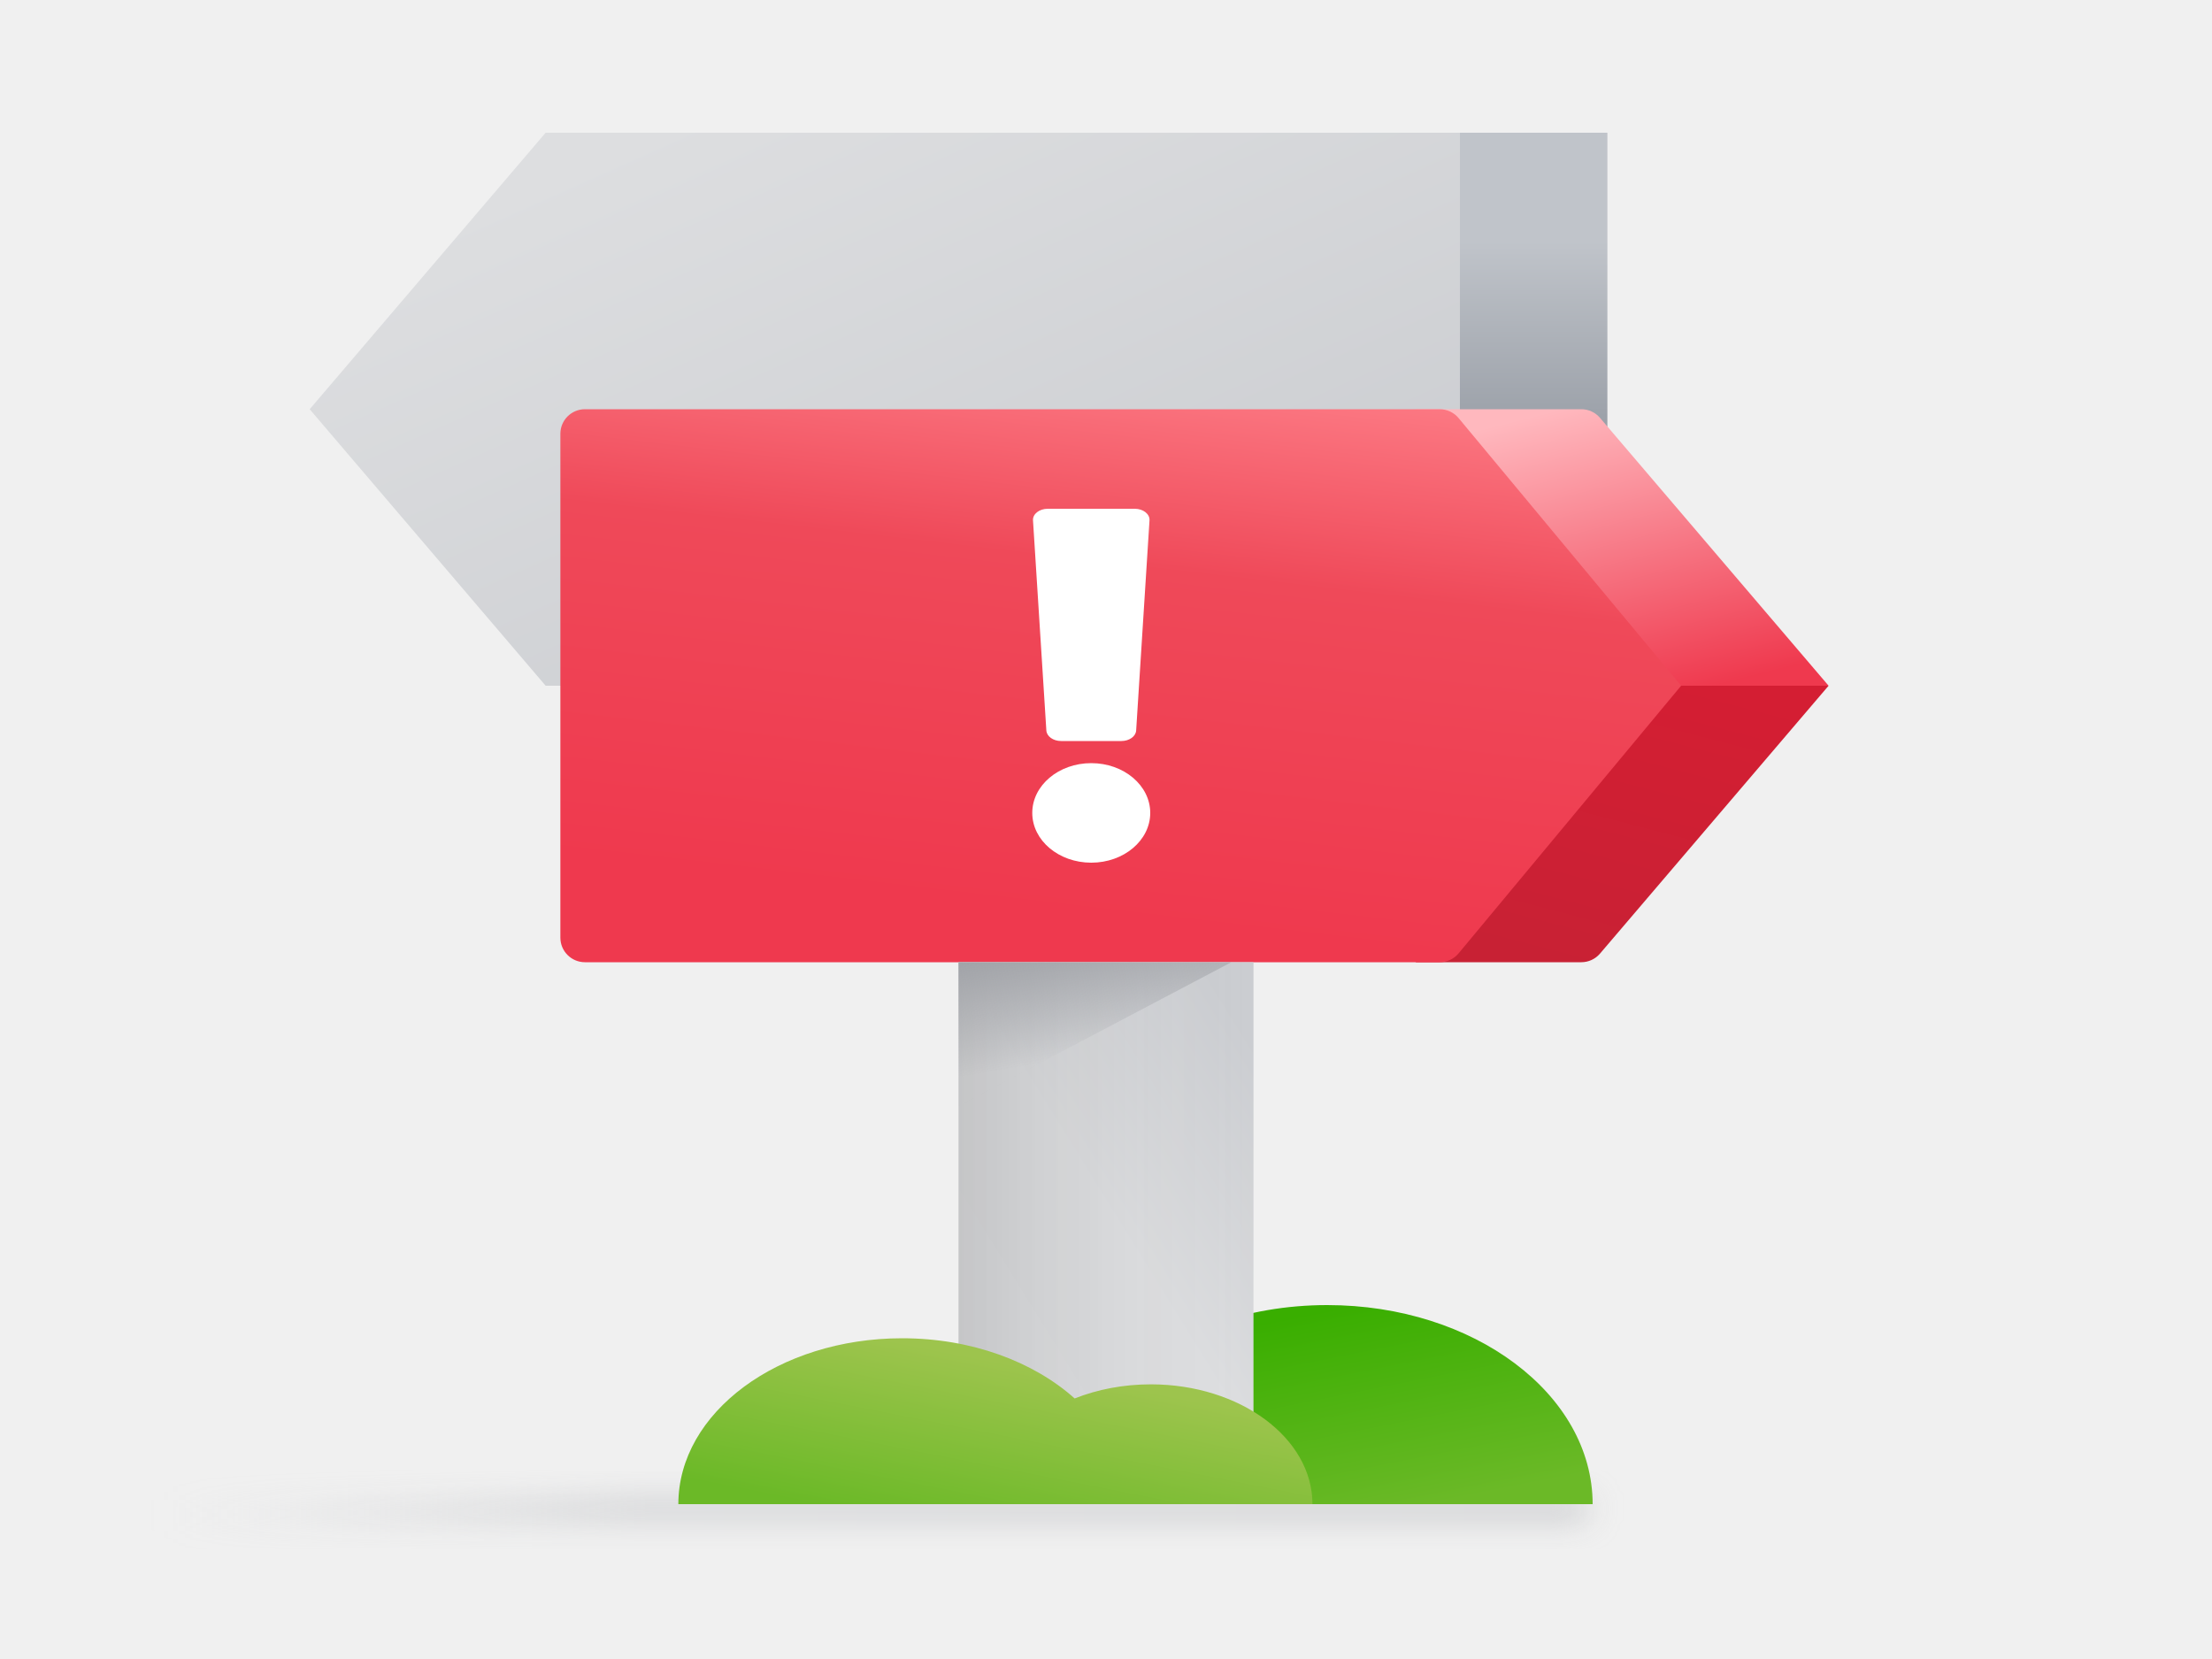
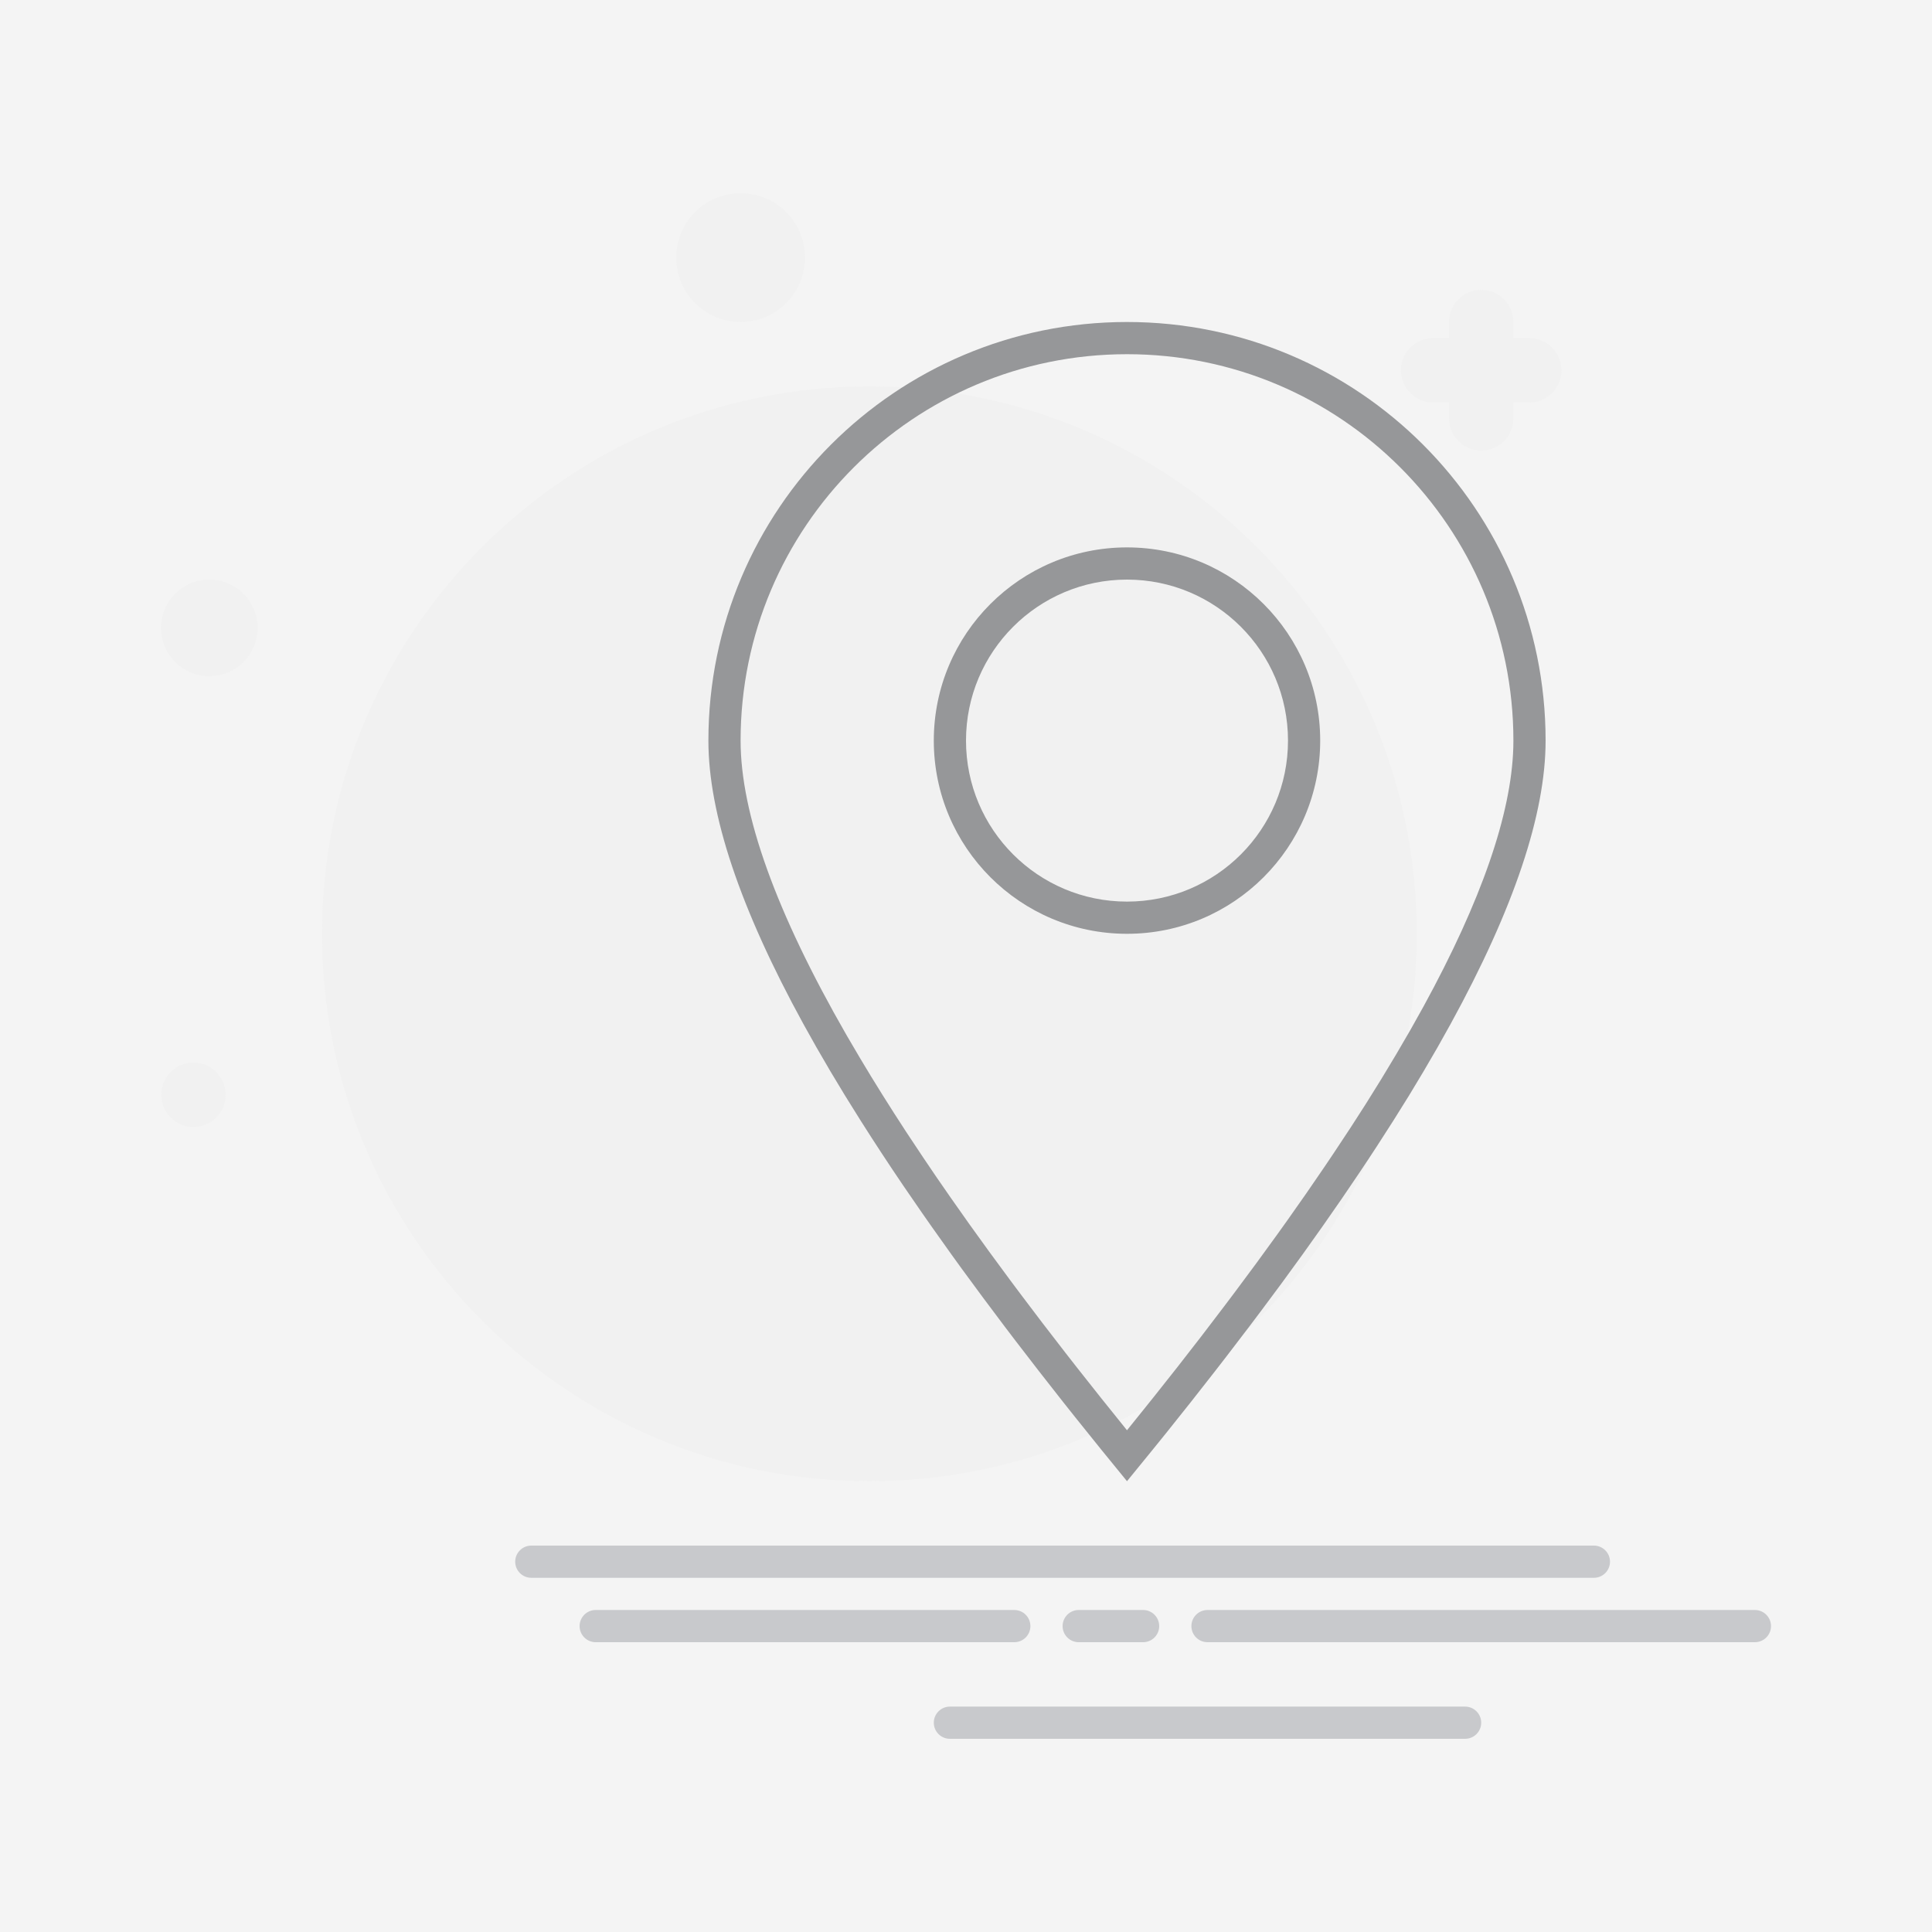
- <svg xmlns="http://www.w3.org/2000/svg" viewBox="0 0 180 135" fill="none">
-   <g filter="url(#filter0_f)">
-     <path fill-rule="evenodd" clip-rule="evenodd" d="M129.6 122.4L128.698 123.3H52.008H13.2L52.008 122.4H129.6Z" fill="url(#paint0_linear)" />
-   </g>
-   <path fill-rule="evenodd" clip-rule="evenodd" d="M130.8 10.8H118.8V55.8H130.8V10.8Z" fill="url(#paint1_linear)" />
-   <path fill-rule="evenodd" clip-rule="evenodd" d="M118.8 10.8H44.4L25.2 33.3L44.4 55.8H118.8V10.8Z" fill="url(#paint2_linear)" />
-   <path fill-rule="evenodd" clip-rule="evenodd" d="M148.8 55.8H134.4L115.2 78.3H128.677C129.263 78.3 129.819 78.043 130.199 77.598L148.8 55.8Z" fill="url(#paint3_linear)" />
-   <path fill-rule="evenodd" clip-rule="evenodd" d="M115.2 33.3H128.677C129.263 33.3 129.819 33.556 130.199 34.002L148.8 55.8H134.4L115.2 33.3Z" fill="url(#paint4_linear)" />
-   <path fill-rule="evenodd" clip-rule="evenodd" d="M45.6 35.3C45.6 34.195 46.495 33.3 47.6 33.3H117.154C117.749 33.3 118.312 33.564 118.692 34.021L136.8 55.8L118.692 77.579C118.312 78.036 117.749 78.3 117.154 78.3H47.6C46.495 78.3 45.6 77.405 45.6 76.3V35.3Z" fill="url(#paint5_linear)" />
-   <path fill-rule="evenodd" clip-rule="evenodd" d="M68.4 122.4H129.6C129.6 113.453 119.929 106.2 108 106.2C101.301 106.2 95.313 108.488 91.352 112.078C89.161 111.199 86.658 110.7 84 110.7C75.384 110.7 68.4 115.938 68.4 122.4Z" fill="url(#paint6_linear)" />
-   <rect x="78" y="78.3" width="24" height="44.1" fill="url(#paint7_linear)" />
-   <rect x="78" y="78.3" width="24" height="44.1" fill="url(#paint8_linear)" />
-   <path fill-rule="evenodd" clip-rule="evenodd" d="M106.8 122.4H55.2C55.2 114.944 63.354 108.9 73.412 108.9C79.06 108.9 84.108 110.806 87.449 113.798C89.296 113.066 91.406 112.65 93.647 112.65C100.911 112.65 106.8 117.015 106.8 122.4Z" fill="url(#paint9_linear)" />
-   <path fill-rule="evenodd" clip-rule="evenodd" d="M78 78.3H100.2L78 90V78.3Z" fill="url(#paint10_linear)" />
-   <path fill-rule="evenodd" clip-rule="evenodd" d="M84.06 42.343C84.027 41.83 84.573 41.4 85.258 41.4H92.341C93.027 41.4 93.573 41.83 93.54 42.343L92.454 59.443C92.424 59.923 91.896 60.3 91.256 60.3H86.344C85.704 60.3 85.176 59.923 85.146 59.443L84.06 42.343Z" fill="white" />
-   <path d="M93.6 66.15C93.6 68.387 91.451 70.2 88.8 70.2C86.149 70.2 84 68.387 84 66.15C84 63.913 86.149 62.1 88.8 62.1C91.451 62.1 93.6 63.913 93.6 66.15Z" fill="white" />
-   <defs>
-     <filter id="filter0_f" x="10.482" y="119.682" width="121.837" height="6.337" filterUnits="userSpaceOnUse" color-interpolation-filters="sRGB">
-       <feFlood flood-opacity="0" result="BackgroundImageFix" />
-       <feBlend mode="normal" in="SourceGraphic" in2="BackgroundImageFix" result="shape" />
-       <feGaussianBlur stdDeviation="1.359" result="effect1_foregroundBlur" />
-     </filter>
-     <linearGradient id="paint0_linear" x1="62.621" y1="122.139" x2="62.609" y2="123.679" gradientUnits="userSpaceOnUse">
-       <stop stop-color="#A1A3A8" />
-       <stop offset="1" stop-color="#C1C3C7" />
-     </linearGradient>
-     <linearGradient id="paint1_linear" x1="129.623" y1="19.629" x2="129.623" y2="55.8" gradientUnits="userSpaceOnUse">
-       <stop stop-color="#C0C4CA" />
-       <stop offset="1" stop-color="#676E79" />
-     </linearGradient>
-     <linearGradient id="paint2_linear" x1="75.509" y1="0.564" x2="100.047" y2="55.52" gradientUnits="userSpaceOnUse">
-       <stop stop-color="#DDDEE0" />
-       <stop offset="1" stop-color="#CACCD0" />
-     </linearGradient>
-     <linearGradient id="paint3_linear" x1="155.926" y1="60.184" x2="149.594" y2="84.449" gradientUnits="userSpaceOnUse">
-       <stop stop-color="#D41E33" />
-       <stop offset="1" stop-color="#C82134" />
-     </linearGradient>
-     <linearGradient id="paint4_linear" x1="110.141" y1="37.543" x2="116.243" y2="61.703" gradientUnits="userSpaceOnUse">
-       <stop stop-color="#FFB8BE" />
-       <stop offset="1" stop-color="#EF394E" />
-     </linearGradient>
-     <linearGradient id="paint5_linear" x1="138.051" y1="80.444" x2="143.676" y2="32.276" gradientUnits="userSpaceOnUse">
-       <stop stop-color="#EF394E" />
-       <stop offset="0.593" stop-color="#EF4959" />
-       <stop offset="1" stop-color="#FF848D" />
-     </linearGradient>
-     <linearGradient id="paint6_linear" x1="105.778" y1="107.042" x2="109.141" y2="123.872" gradientUnits="userSpaceOnUse">
-       <stop stop-color="#39AE00" />
-       <stop offset="1" stop-color="#6BB927" />
-     </linearGradient>
-     <linearGradient id="paint7_linear" x1="88.935" y1="63.707" x2="58.432" y2="82.598" gradientUnits="userSpaceOnUse">
-       <stop stop-color="#CACCD0" />
-       <stop offset="0.486" stop-color="#DCDDDF" />
-       <stop offset="1" stop-color="#DDDEE0" />
-     </linearGradient>
-     <linearGradient id="paint8_linear" x1="102" y1="66.514" x2="78" y2="66.514" gradientUnits="userSpaceOnUse">
-       <stop stop-color="white" stop-opacity="0.01" />
-       <stop offset="1" stop-opacity="0.109" />
-     </linearGradient>
-     <linearGradient id="paint9_linear" x1="75.285" y1="109.602" x2="72.513" y2="123.639" gradientUnits="userSpaceOnUse">
-       <stop stop-color="#9DC44D" />
-       <stop offset="1" stop-color="#6BB927" />
-     </linearGradient>
-     <linearGradient id="paint10_linear" x1="69.917" y1="79.653" x2="71.444" y2="88.777" gradientUnits="userSpaceOnUse">
-       <stop stop-color="#A1A3A8" />
-       <stop offset="1" stop-color="#A1A3A8" stop-opacity="0.01" />
-     </linearGradient>
-   </defs>
+ <svg xmlns="http://www.w3.org/2000/svg" t="1731402187901" class="icon" viewBox="0 0 1024 1024" version="1.1" p-id="66499" width="200" height="200">
+   <path d="M0 0h1024v1024H0z" fill="#FFFFFF" opacity=".247" p-id="66500" />
+   <path d="M460.8 204.8c160.239 0 290.133 129.894 290.133 290.133s-129.894 290.133-290.133 290.133-290.133-129.894-290.133-290.133 129.894-290.133 290.133-290.133zM102.4 563.2a17.067 17.067 0 1 1 0 34.133 17.067 17.067 0 0 1 0-34.133z m8.533-256a25.6 25.6 0 1 1 0 51.2 25.6 25.6 0 0 1 0-51.2zM785.067 153.6a17.067 17.067 0 0 1 17.067 17.067v8.533h8.533a17.067 17.067 0 0 1 0 34.133H802.133v8.533a17.067 17.067 0 0 1-34.133 0v-8.533h-8.533a17.067 17.067 0 0 1 0-34.133h8.533V170.667a17.067 17.067 0 0 1 17.067-17.067zM392.533 102.4a34.133 34.133 0 1 1 0 68.267 34.133 34.133 0 0 1 0-68.267z" fill="#F1F1F1" p-id="66501" />
+   <path d="M776.533 904.533a8.533 8.533 0 1 1 0 17.067h-273.067a8.533 8.533 0 1 1 0-17.067h273.067z m-238.933-51.2a8.533 8.533 0 1 1 0 17.067h-221.867a8.533 8.533 0 1 1 0-17.067h221.867z m68.267 0a8.533 8.533 0 1 1 0 17.067h-34.133a8.533 8.533 0 1 1 0-17.067h34.133z m324.267 0a8.533 8.533 0 1 1 0 17.067h-290.133a8.533 8.533 0 1 1 0-17.067h290.133z m-85.333-34.133a8.533 8.533 0 1 1 0 17.067h-563.2a8.533 8.533 0 1 1 0-17.067h563.2z" fill="#C8C9CC" p-id="66502" />
+   <path d="M597.333 170.667c122.539 0 221.867 99.328 221.867 221.867 0 38.912-16.777 88.951-50.313 150.135l-6.929 12.39c-4.779 8.363-9.83 16.896-15.189 25.668l-8.294 13.278c-5.666 8.943-11.605 18.091-17.886 27.443l-9.609 14.165c-3.277 4.779-6.639 9.609-10.069 14.473l-10.496 14.763-10.957 15.07-11.418 15.36-5.871 7.782-12.066 15.804c-2.048 2.662-4.113 5.342-6.212 8.021l-12.732 16.247-13.193 16.555-6.775 8.38L597.333 785.067l-13.858-16.998-13.414-16.691-6.554-8.243-12.732-16.247-12.305-15.957-5.973-7.851-11.639-15.531-11.179-15.189a1819.819 1819.819 0 0 1-5.427-7.509l-10.496-14.763-5.086-7.27-9.847-14.319a1291.981 1291.981 0 0 1-22.63-34.492l-8.277-13.278a953.617 953.617 0 0 1-15.206-25.668l-6.929-12.39C392.243 481.485 375.467 431.445 375.467 392.533c0-122.539 99.328-221.867 221.867-221.867z m0 17.067c-113.101 0-204.8 91.699-204.8 204.8 0 38.793 18.705 90.965 56.183 156.16l7.253 12.356c7.458 12.527 15.599 25.515 24.371 38.946l9.011 13.568c4.608 6.878 9.387 13.858 14.336 20.941l10.103 14.336 10.547 14.626 10.991 14.933 5.666 7.578 11.639 15.377 12.1 15.684 6.212 7.953 12.749 16.111 13.636 16.964 13.858-17.237 12.971-16.384 12.493-16.077 12.032-15.787c1.98-2.594 3.925-5.188 5.854-7.765l11.366-15.309 10.906-15.002 5.291-7.39 10.206-14.524 9.762-14.234c1.604-2.338 3.174-4.676 4.71-6.997l9.097-13.756a1031.117 1031.117 0 0 0 31.778-51.917l6.81-12.186c30.72-56.166 46.575-102.042 47.616-137.301L802.133 392.533c0-113.101-91.699-204.8-204.8-204.8z" fill="#969799" p-id="66503" />
+   <path d="M597.333 290.133a102.4 102.4 0 1 1 0 204.8 102.4 102.4 0 0 1 0-204.8z m0 17.067a85.333 85.333 0 1 0 0 170.667 85.333 85.333 0 0 0 0-170.667z" fill="#969799" p-id="66504" />
</svg>
